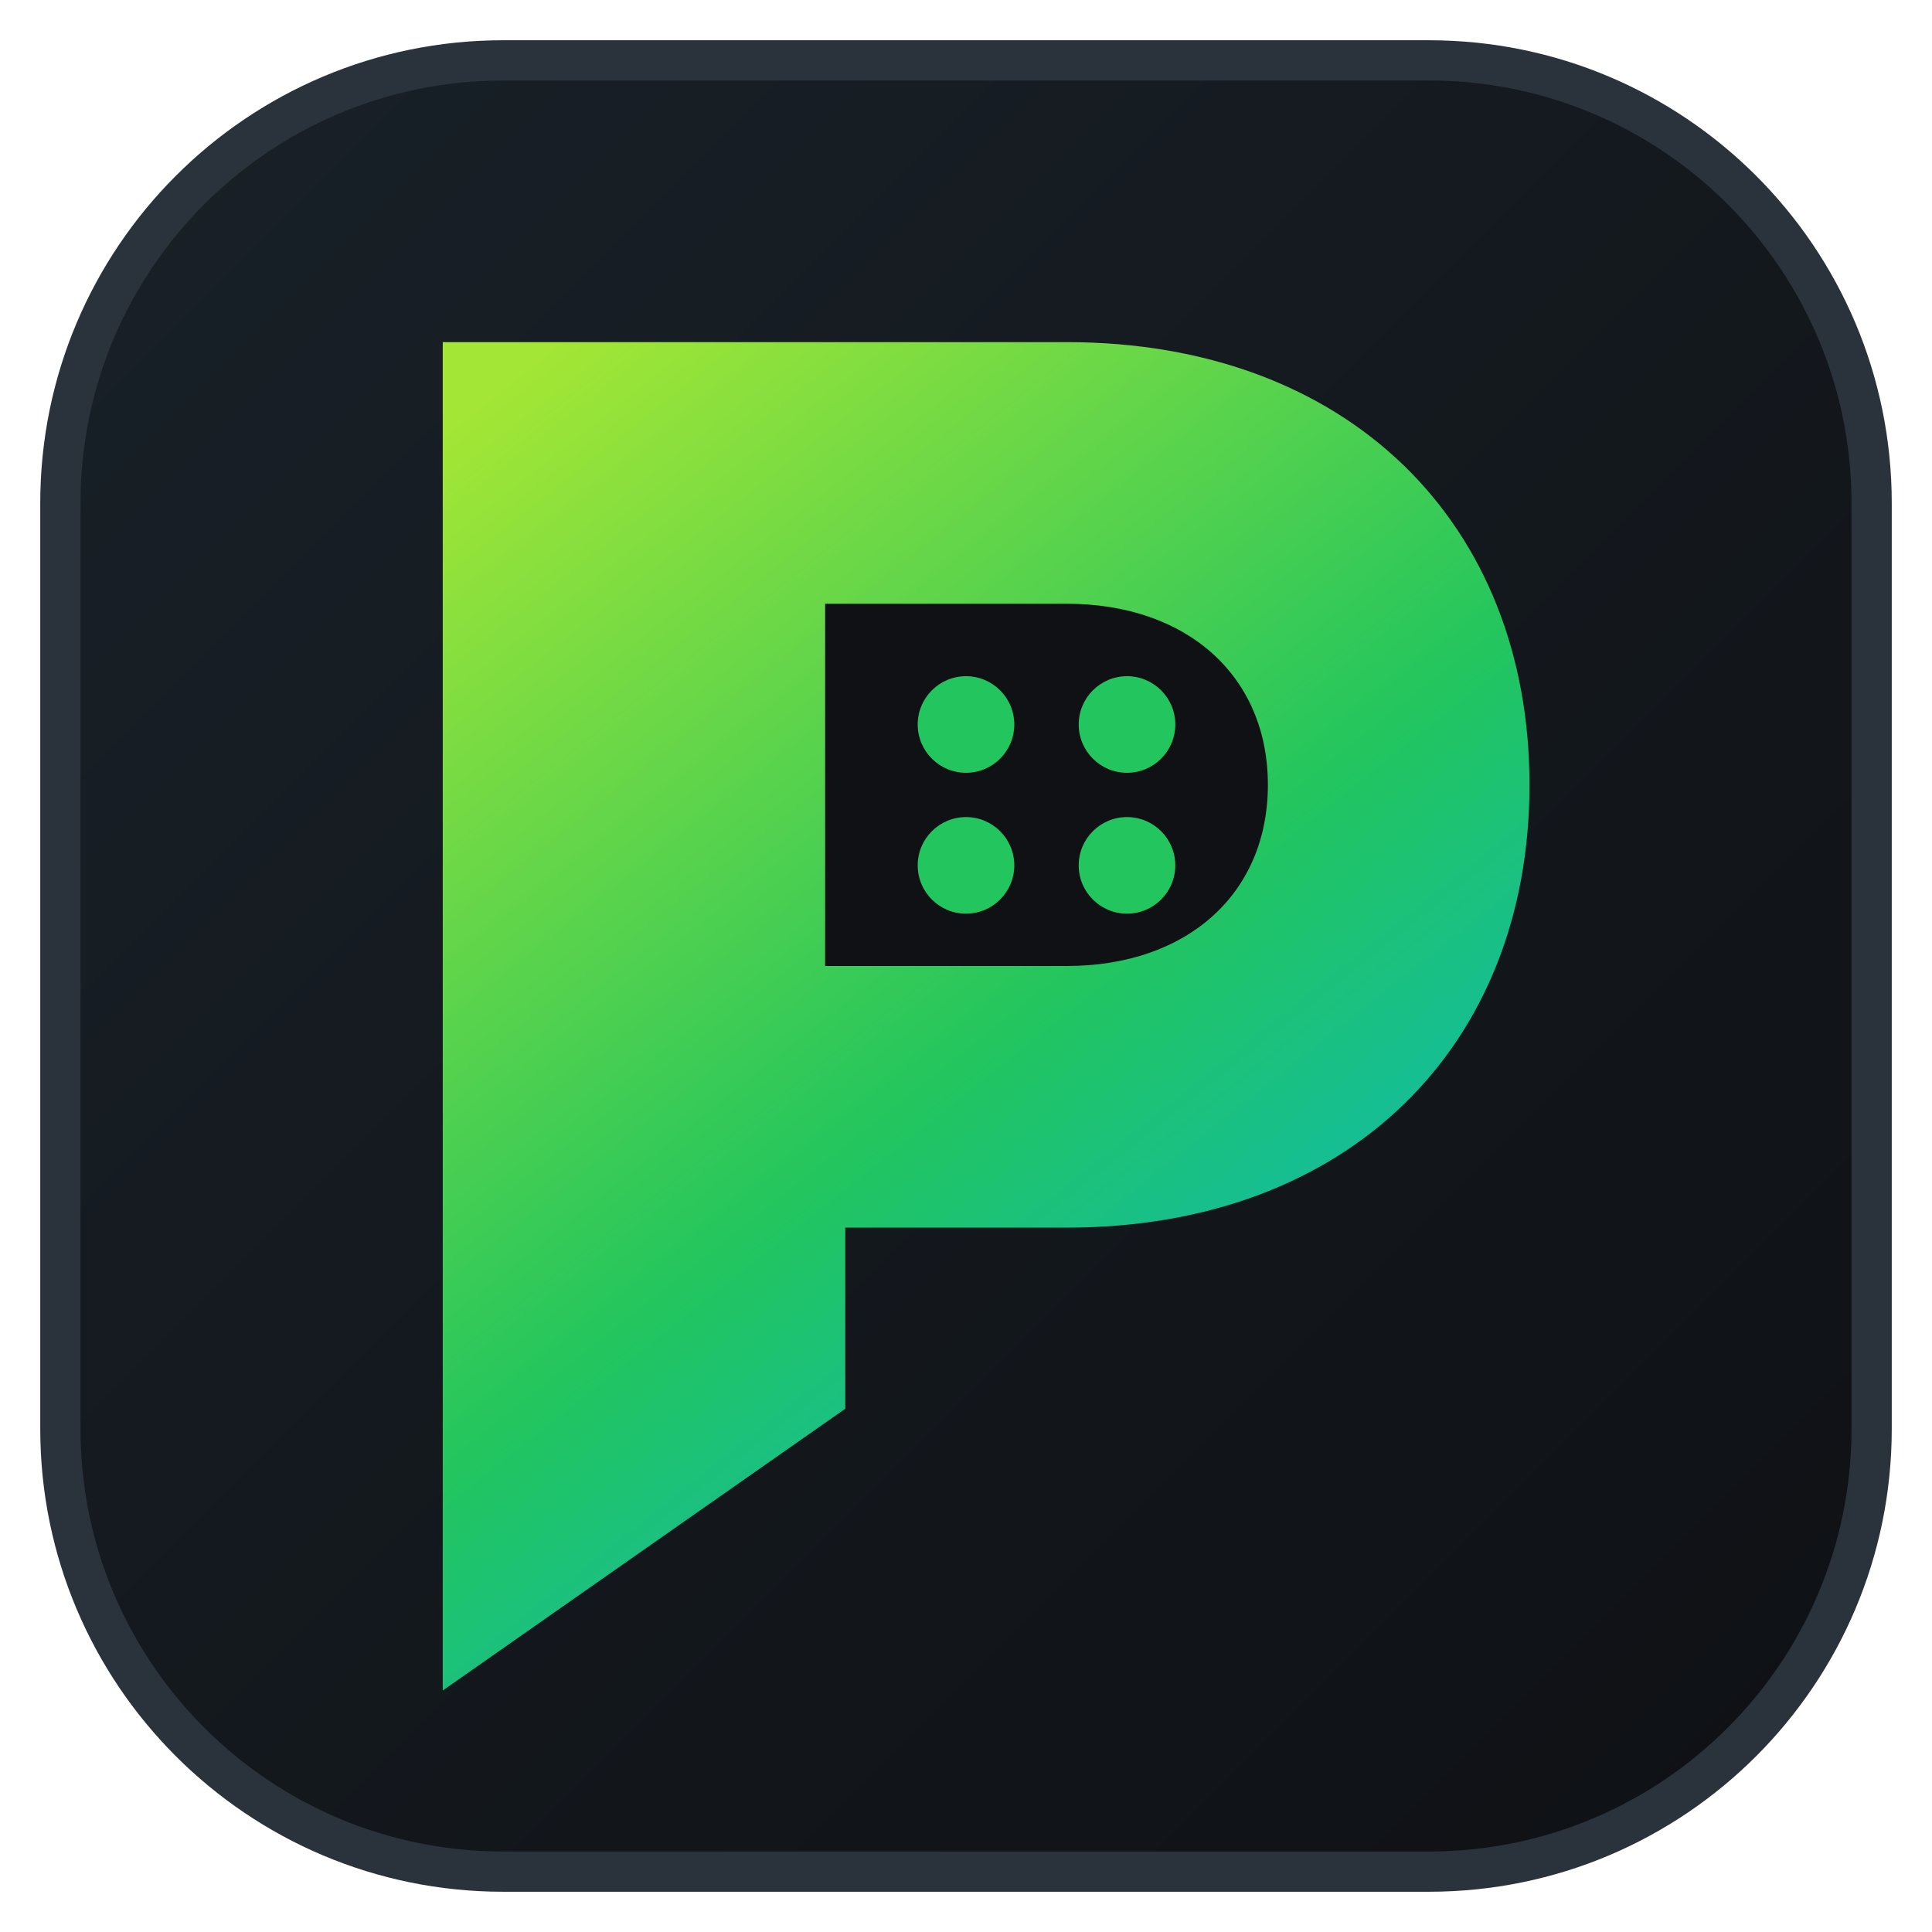
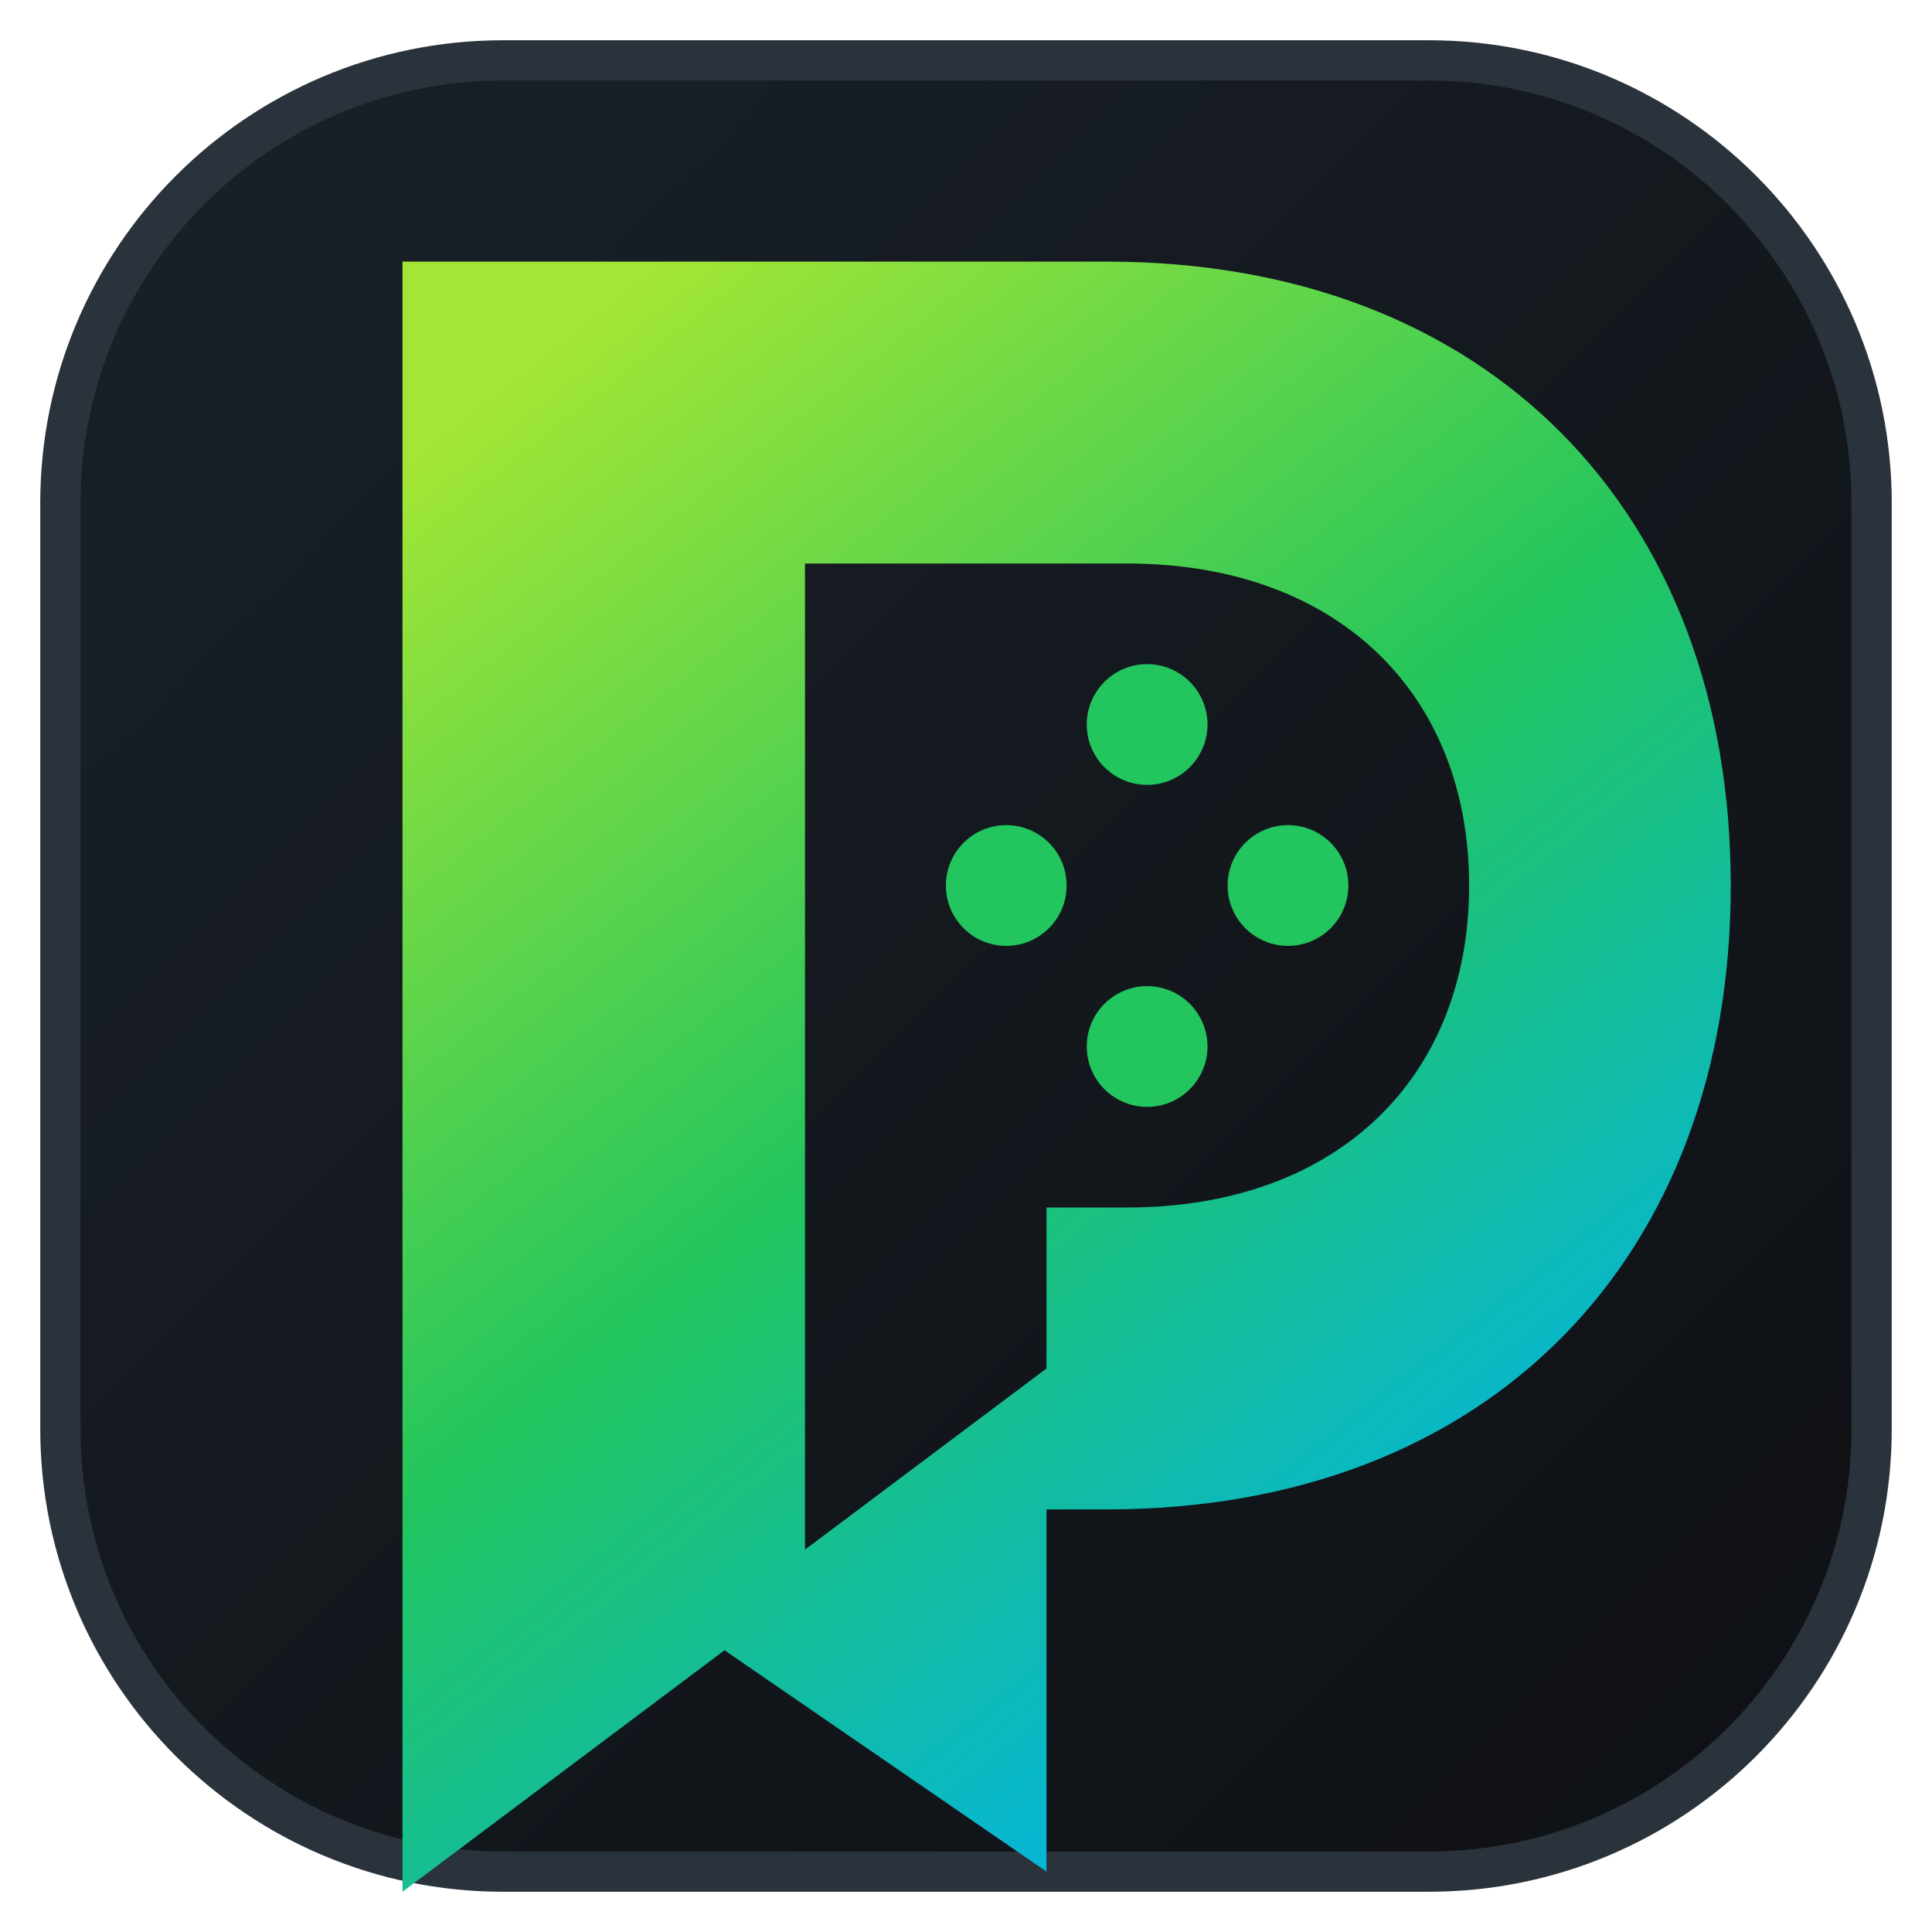
<svg xmlns="http://www.w3.org/2000/svg" viewBox="0 0 96 96" role="img" aria-label="Playlog">
  <defs>
    <linearGradient id="bg" x1="8" y1="8" x2="88" y2="88" gradientUnits="userSpaceOnUse">
      <stop stop-color="#182027" />
      <stop offset="1" stop-color="#0F1115" />
    </linearGradient>
    <linearGradient id="mark" x1="24" y1="20" x2="70" y2="78" gradientUnits="userSpaceOnUse">
      <stop stop-color="#A3E635" />
      <stop offset=".55" stop-color="#22C55E" />
      <stop offset="1" stop-color="#06B6D4" />
    </linearGradient>
  </defs>
  <rect x="3" y="3" width="90" height="90" rx="22" fill="url(#bg)" stroke="#2A323B" stroke-width="2" />
-   <path fill="url(#mark)" d="M22 17h31c14 0 23 9 23 22S67 61 53 61H42v9L22 84V17Z" />
-   <path fill="#0F1115" d="M41 30h12c6 0 10 3.6 10 9s-4 9-10 9H41V30Z" />
-   <circle cx="48" cy="36" r="2.4" fill="#22C55E" />
-   <circle cx="56" cy="36" r="2.4" fill="#22C55E" />
-   <circle cx="48" cy="43" r="2.4" fill="#22C55E" />
-   <circle cx="56" cy="43" r="2.4" fill="#22C55E" />
+   <path fill="url(#mark)" fill-rule="evenodd" d="M20 13h35c19 0 31 12.5 31 31S74 75 55 75h-3v18L36 82 20 94V13Zm20 15v49l12-9v-8h4c10.5 0 17-6.5 17-16s-6.5-16-17-16H40Z" />
+   <circle cx="57" cy="36" r="3" fill="#22C55E" />
+   <circle cx="50" cy="44" r="3" fill="#22C55E" />
+   <circle cx="64" cy="44" r="3" fill="#22C55E" />
+   <circle cx="57" cy="52" r="3" fill="#22C55E" />
</svg>
